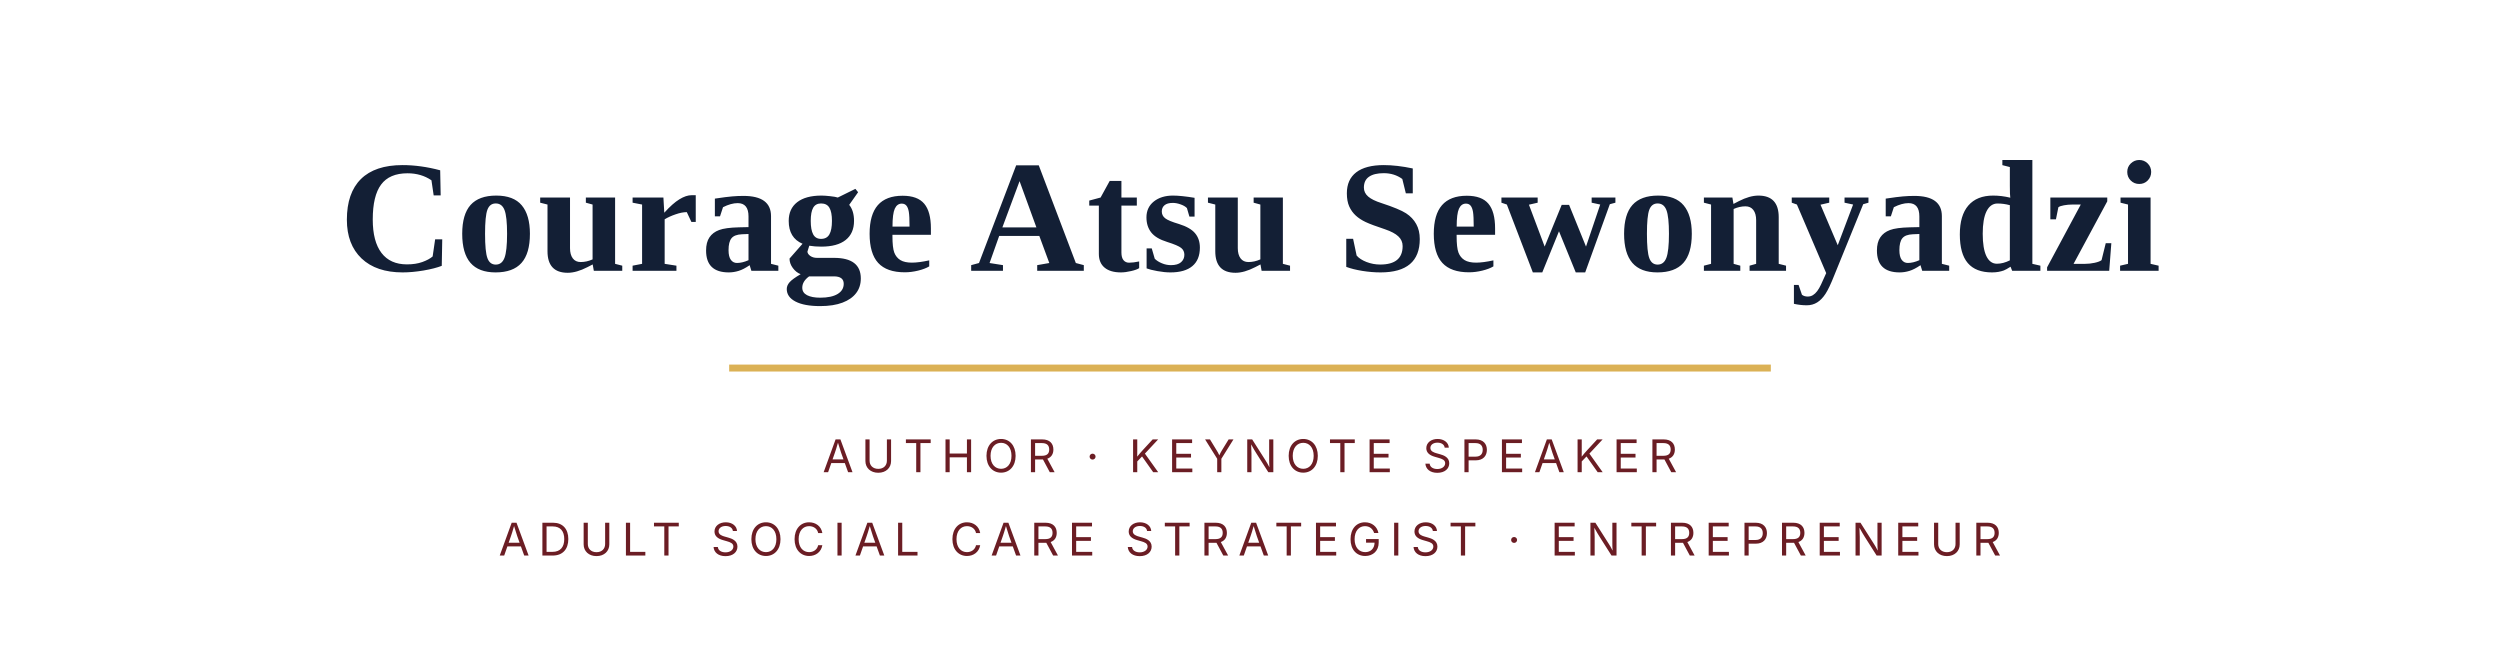
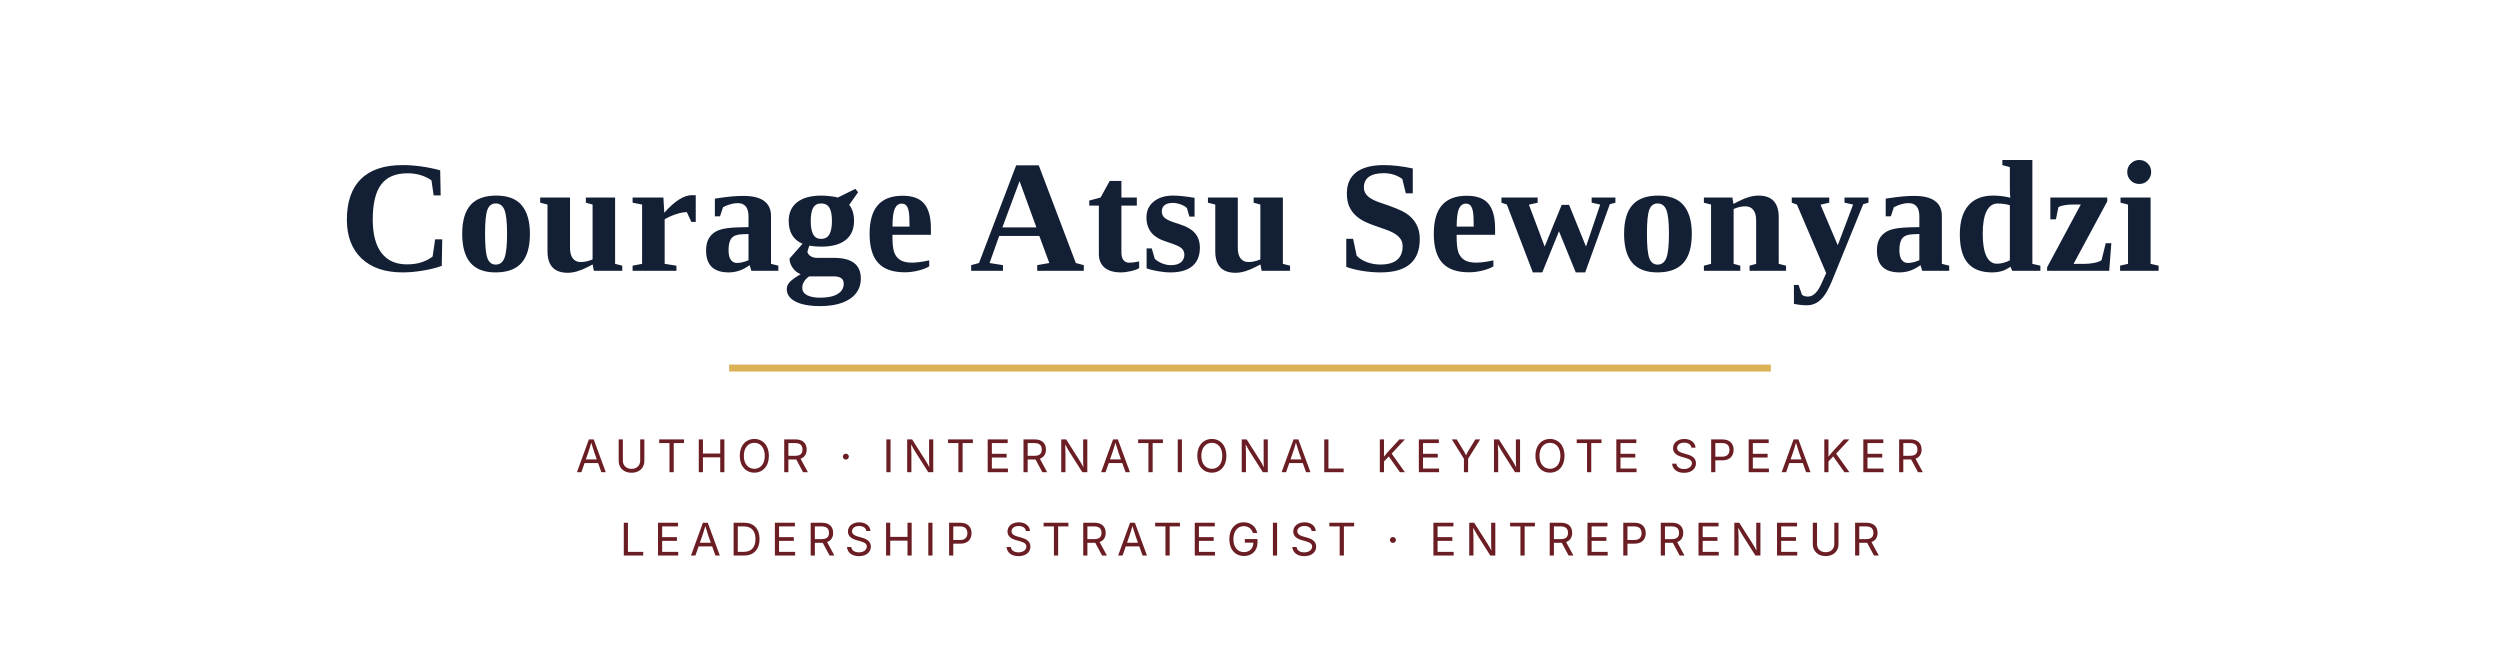
- <svg xmlns="http://www.w3.org/2000/svg" viewBox="0 0 720 190" role="img" aria-label="Courage Atsu Sewonyadzi — Author, Keynote Speaker, Adult Social Care Strategist, Entrepreneur">
+ <svg xmlns="http://www.w3.org/2000/svg" viewBox="0 0 720 190" role="img" aria-label="Courage Atsu Sewonyadzi — Author, International Keynote Speaker, Leadership Strategist, Entrepreneur, Governance &amp; Transformation Advisor">
  <text x="360" y="78" text-anchor="middle" font-family="Fraunces, Georgia, 'Times New Roman', serif" font-size="46" font-weight="600" letter-spacing="0.5" fill="#131f35">Courage Atsu Sewonyadzi</text>
  <line x1="210" y1="106" x2="510" y2="106" stroke="#dbb155" stroke-width="2" />
-   <text x="360" y="136" text-anchor="middle" font-family="Inter, Arial, sans-serif" font-size="13" letter-spacing="2.5" fill="#6b1d24">AUTHOR · KEYNOTE SPEAKER</text>
-   <text x="360" y="160" text-anchor="middle" font-family="Inter, Arial, sans-serif" font-size="13" letter-spacing="2.5" fill="#6b1d24">ADULT SOCIAL CARE STRATEGIST · ENTREPRENEUR</text>
+   <text x="360" y="136" text-anchor="middle" font-family="Inter, Arial, sans-serif" font-size="13" letter-spacing="2.5" fill="#6b1d24">AUTHOR · INTERNATIONAL KEYNOTE SPEAKER</text>
+   <text x="360" y="160" text-anchor="middle" font-family="Inter, Arial, sans-serif" font-size="13" letter-spacing="2.5" fill="#6b1d24">LEADERSHIP STRATEGIST · ENTREPRENEUR</text>
</svg>
